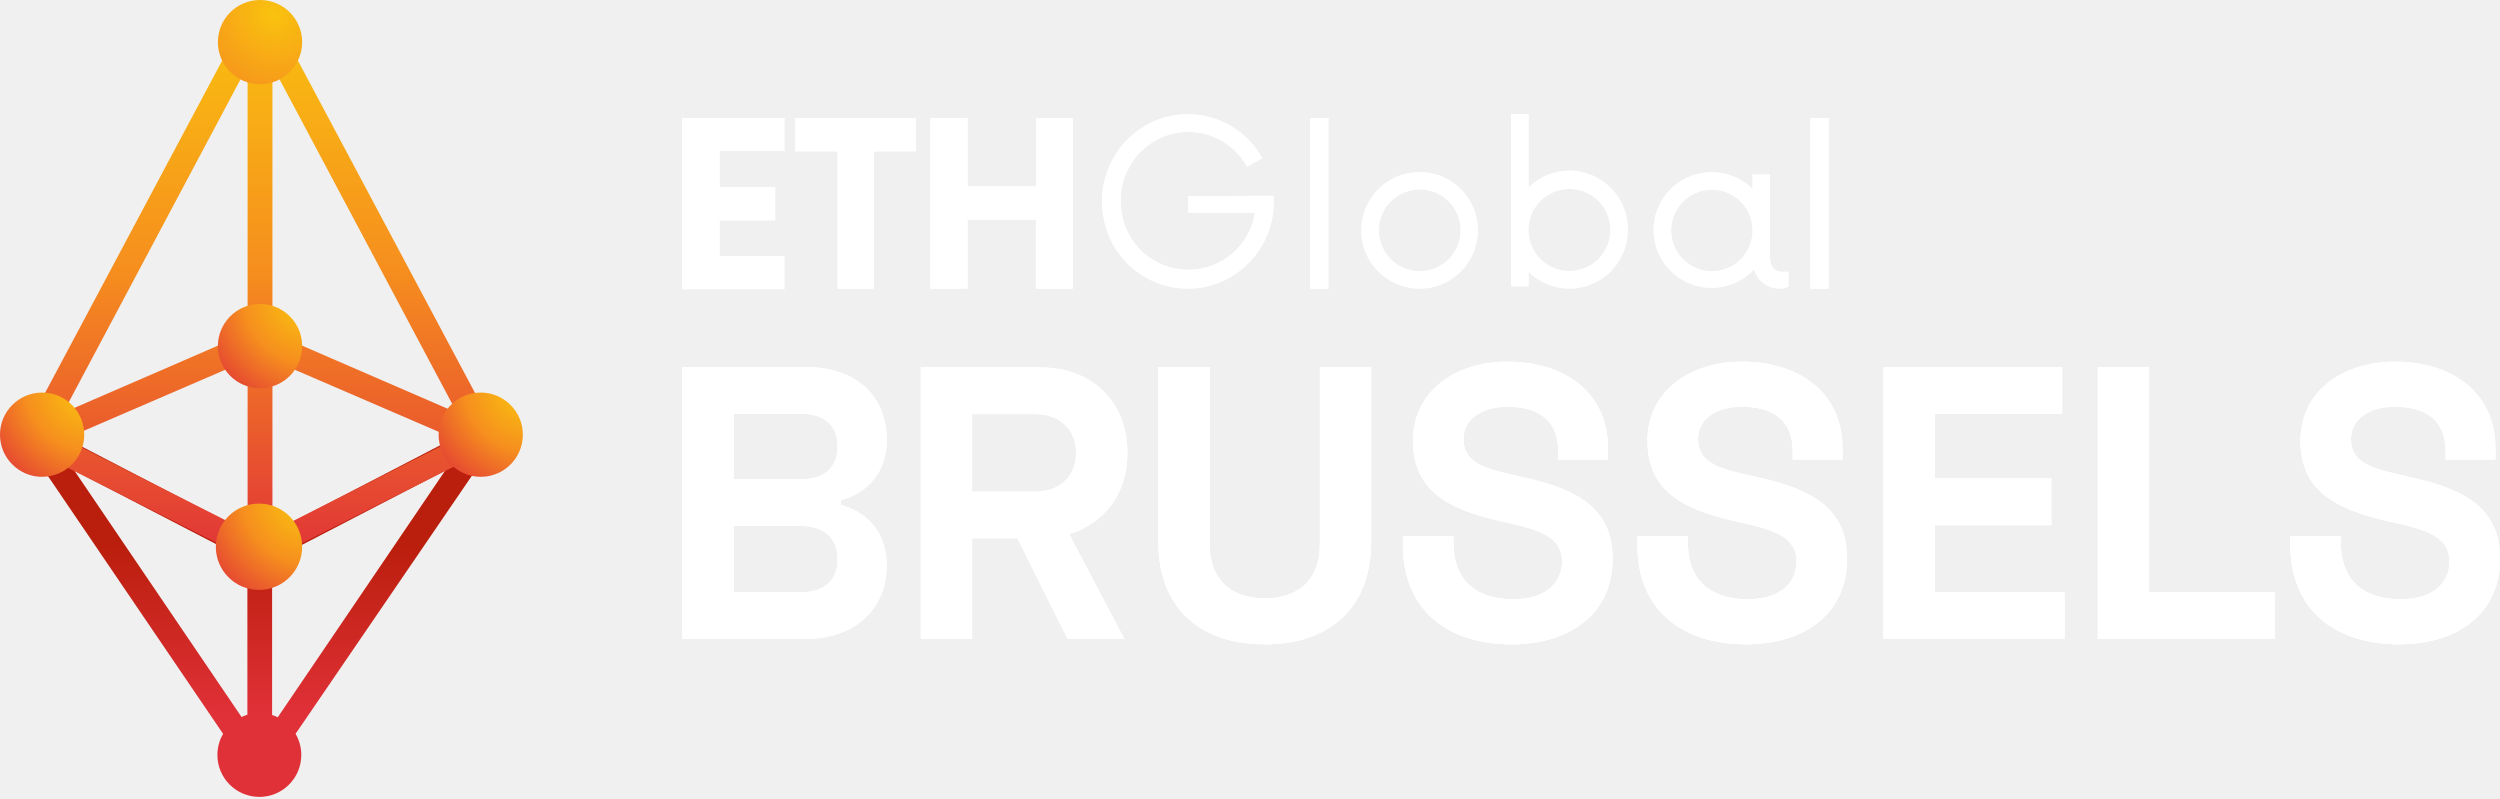
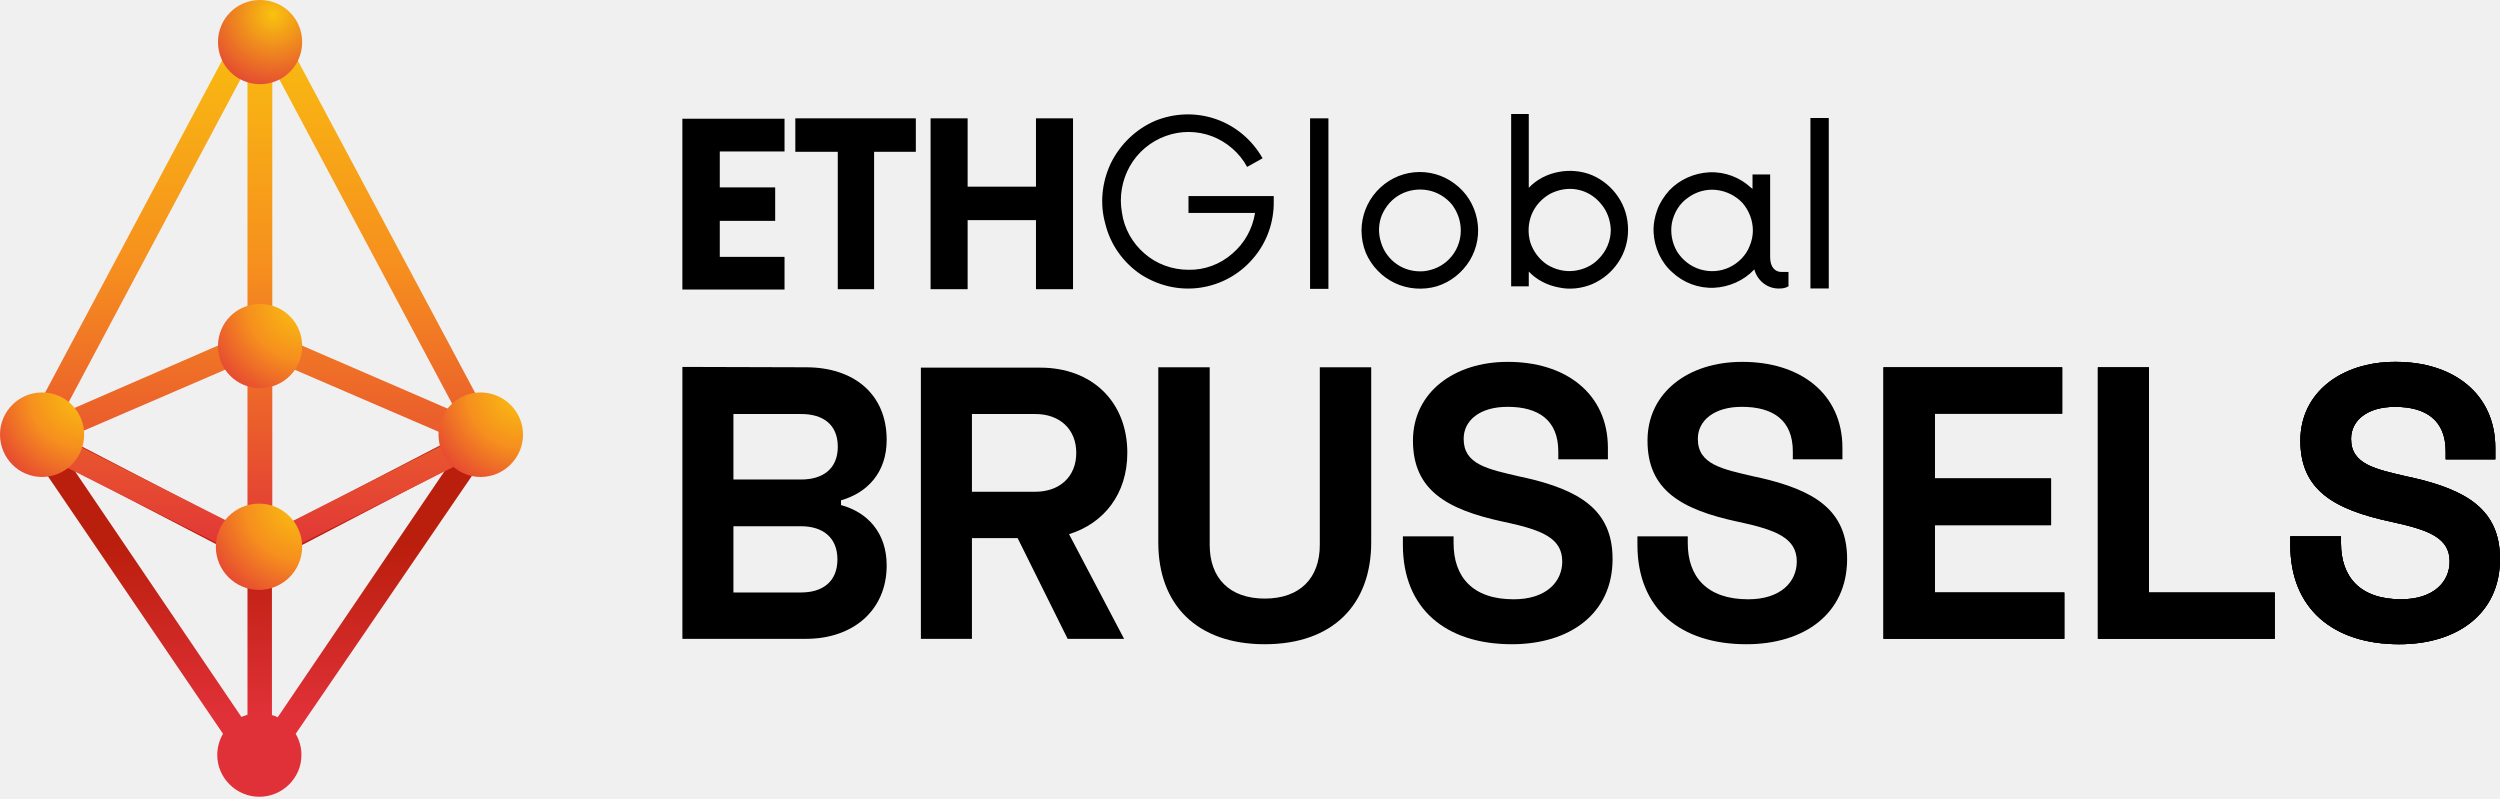
- <svg xmlns="http://www.w3.org/2000/svg" width="695" height="222" viewBox="0 0 695 222" fill="none">
-   <path fill-rule="evenodd" clip-rule="evenodd" d="M132.752 118.392L81.465 145.025C79.34 142.165 75.936 140.311 72.099 140.311C68.299 140.311 64.924 142.129 62.795 144.943L11.667 118.392C10.988 118.037 10.211 117.918 9.458 118.055C8.705 118.192 8.019 118.577 7.509 119.148C6.998 119.721 6.693 120.448 6.643 121.214C6.593 121.98 6.801 122.74 7.234 123.374L62.023 204.012C61.017 205.735 60.44 207.741 60.44 209.88C60.44 216.319 65.66 221.539 72.099 221.539C78.538 221.539 83.758 216.319 83.758 209.88C83.758 207.736 83.179 205.727 82.169 204.001L137.184 123.477C137.617 122.844 137.825 122.083 137.776 121.317C137.726 120.551 137.421 119.824 136.91 119.251C136.413 118.663 135.733 118.259 134.979 118.103C134.225 117.947 133.441 118.049 132.752 118.392ZM77.216 199.401L123.75 130.831L83.752 151.572C83.756 151.704 83.758 151.837 83.758 151.97C83.758 157.173 80.35 161.58 75.645 163.08V198.77C76.187 198.943 76.712 199.155 77.216 199.401ZM68.773 198.703V163.148C63.955 161.716 60.44 157.254 60.44 151.97C60.44 151.799 60.444 151.63 60.451 151.46L20.669 130.831L67.149 199.322C67.67 199.077 68.213 198.869 68.773 198.703Z" fill="url(#paint0_linear_401_497)" />
-   <path d="M6.713 122.338C6.696 122.51 6.696 122.683 6.713 122.855C6.713 122.855 6.713 122.855 6.713 123.028C6.796 123.18 6.901 123.319 7.023 123.442C7.109 123.651 7.238 123.839 7.403 123.994C7.562 124.172 7.748 124.324 7.955 124.443C8.073 124.557 8.2 124.66 8.335 124.753L70.734 156.194C71.183 156.422 71.68 156.54 72.183 156.54C72.687 156.54 73.183 156.422 73.633 156.194L136.032 124.753C136.411 124.583 136.742 124.322 136.998 123.994C137.233 123.743 137.42 123.45 137.55 123.131C137.534 123.075 137.534 123.015 137.55 122.959C137.567 122.787 137.567 122.613 137.55 122.441C137.567 122.211 137.567 121.981 137.55 121.751C137.57 121.556 137.57 121.359 137.55 121.164C137.502 120.928 137.433 120.697 137.343 120.474L137.861 120.129L75.324 2.786C75.191 2.548 75.029 2.327 74.841 2.13C74.517 1.774 74.123 1.49 73.683 1.295C73.243 1.101 72.768 1 72.287 1C71.806 1 71.33 1.101 70.89 1.295C70.451 1.49 70.056 1.774 69.733 2.13C69.545 2.327 69.382 2.548 69.25 2.786L6.713 120.129C6.713 120.129 6.713 120.129 6.713 120.336C6.628 120.549 6.559 120.768 6.506 120.992C6.489 121.198 6.489 121.406 6.506 121.613C6.555 121.86 6.624 122.102 6.713 122.338ZM68.835 147.739L18.033 122.027L68.835 100.111V147.739ZM75.738 100.111L126.541 122.027L75.738 147.739V100.111ZM75.738 92.519V18.351L127.024 114.745L75.738 92.519ZM68.835 92.519L17.55 114.745L68.835 18.351V92.519Z" fill="url(#paint1_linear_401_497)" />
-   <circle cx="133.644" cy="120.846" r="11.711" fill="url(#paint2_radial_401_497)" />
-   <circle cx="72.287" cy="11.711" r="11.711" fill="url(#paint3_radial_401_497)" />
-   <circle cx="72.287" cy="96.213" r="11.711" fill="url(#paint4_radial_401_497)" />
-   <circle cx="72" cy="152" r="12" fill="url(#paint5_radial_401_497)" />
-   <circle cx="11.711" cy="120.846" r="11.711" fill="url(#paint6_radial_401_497)" />
-   <path d="M497.192 75.563V79.61C496.48 80.013 495.677 80.226 494.859 80.228C493.235 80.272 491.643 79.767 490.34 78.794C489.038 77.821 488.102 76.438 487.683 74.868C484.764 77.994 480.728 79.839 476.454 80.001C472.181 80.163 468.016 78.629 464.87 75.733C463.317 74.302 462.062 72.578 461.178 70.661C460.293 68.743 459.797 66.67 459.716 64.56C459.636 62.45 459.973 60.345 460.709 58.365C461.445 56.386 462.565 54.572 464.004 53.027C466.923 49.901 470.959 48.056 475.233 47.894C479.506 47.731 483.671 49.266 486.818 52.162L487.216 52.549V48.518H492.057V71.517C492.057 74.389 493.602 75.563 495.246 75.563H497.192ZM487.244 64.055C487.242 61.24 486.194 58.527 484.303 56.442C482.411 54.357 479.812 53.05 477.011 52.776C474.21 52.501 471.406 53.278 469.146 54.955C466.885 56.632 465.329 59.09 464.78 61.851C464.231 64.612 464.729 67.478 466.176 69.892C467.623 72.307 469.916 74.097 472.609 74.914C475.303 75.732 478.204 75.518 480.749 74.316C483.294 73.113 485.301 71.007 486.379 68.407C486.951 67.027 487.245 65.548 487.244 64.055ZM503.294 32.809H508.359V80.228H503.294V32.809ZM452.538 63.856C452.545 67.076 451.603 70.226 449.828 72.913C448.053 75.6 445.525 77.704 442.561 78.96C439.608 80.205 436.351 80.541 433.206 79.925C430.061 79.309 427.171 77.769 424.906 75.502V79.594H420.056V31.713H424.906V52.178C427.171 49.911 430.061 48.371 433.206 47.754C436.35 47.138 439.607 47.473 442.561 48.717C445.53 49.977 448.061 52.086 449.836 54.779C451.611 57.472 452.551 60.63 452.538 63.856ZM447.704 63.856C447.686 61.218 446.755 58.668 445.07 56.64C443.384 54.611 441.048 53.228 438.459 52.727C435.869 52.227 433.186 52.638 430.866 53.892C428.545 55.146 426.731 57.165 425.731 59.605C424.731 62.046 424.607 64.757 425.38 67.279C426.154 69.801 427.777 71.977 429.973 73.437C432.17 74.897 434.804 75.551 437.429 75.288C440.053 75.025 442.505 73.862 444.369 71.995C446.508 69.826 447.706 66.902 447.704 63.856ZM378.446 64.055C378.441 60.034 379.932 56.154 382.63 53.171C385.327 50.188 389.037 48.315 393.038 47.916C397.04 47.517 401.047 48.621 404.28 51.013C407.513 53.404 409.74 56.913 410.529 60.856C411.319 64.799 410.613 68.895 408.549 72.347C406.486 75.799 403.212 78.359 399.365 79.531C395.518 80.703 391.373 80.402 387.736 78.687C384.099 76.971 381.229 73.964 379.686 70.251C378.87 68.287 378.449 66.182 378.446 64.055ZM406.078 64.055C406.084 61.422 405.177 58.868 403.512 56.828C401.846 54.789 399.525 53.39 396.943 52.871C394.362 52.351 391.68 52.743 389.355 53.979C387.03 55.215 385.205 57.219 384.192 59.65C383.179 62.08 383.041 64.787 383.8 67.308C384.559 69.83 386.168 72.01 388.355 73.477C390.541 74.945 393.169 75.609 395.79 75.356C398.411 75.103 400.863 73.949 402.729 72.091C404.864 69.96 406.068 67.071 406.078 64.055ZM354.088 54.433V55.838C354.164 61.686 352.113 67.362 348.318 71.811C344.522 76.26 339.24 79.18 333.454 80.027C327.669 80.803 321.8 79.43 316.96 76.168C312.12 72.906 308.646 67.981 307.196 62.327C305.668 56.667 306.233 50.646 308.786 45.368C311.34 40.091 315.71 35.912 321.096 33.597C326.47 31.351 332.483 31.166 337.984 33.079C343.484 34.992 348.086 38.867 350.907 43.963L346.69 46.355C344.554 42.454 341.095 39.445 336.936 37.867C332.778 36.29 328.193 36.249 324.007 37.751C319.799 39.313 316.273 42.303 314.043 46.198C311.813 50.093 311.021 54.648 311.805 59.067C312.472 63.498 314.704 67.544 318.097 70.471C321.49 73.398 325.819 75.013 330.3 75.024C334.78 75.035 339.117 73.442 342.524 70.531C345.932 67.621 348.184 63.587 348.873 59.159H330.334V54.526L354.088 54.433ZM364.237 32.809H369.302V80.228H364.237V32.809ZM298.269 32.809V80.228H287.997V61.075H268.987V80.228H258.655V32.809H268.957V51.807H288V32.809H298.269ZM254.612 42.077H242.952V80.228H232.849V42.077H221.111V32.809H254.612V42.077ZM200.042 41.983V51.963H215.49V61.228H200.042V71.196H218.067V80.382H189.646V32.809H218.073V41.979L200.042 41.983Z" fill="white" />
-   <path d="M224.147 102.055C237.207 102.055 246.488 109.393 246.488 122.344C246.488 131.409 241.092 137.02 233.754 139.072V140.365C241.092 142.417 246.488 148.028 246.488 157.202C246.488 169.721 237.099 177.6 224.147 177.6H189.722V102.047L224.147 102.055ZM203.968 133.243H222.738C228.78 133.243 232.881 130.223 232.881 124.073C232.881 117.923 228.78 115.006 222.738 115.006H203.96L203.968 133.243ZM203.968 164.648H222.738C228.78 164.648 232.881 161.626 232.881 155.478C232.881 149.33 228.78 146.196 222.738 146.196H203.96L203.968 164.648Z" fill="white" />
-   <path d="M297.21 148.461L312.536 177.599H296.788L282.865 149.647H270.239V177.599H255.993V102.162H289.232C303.478 102.162 313.407 111.551 313.407 125.904C313.399 137.345 306.922 145.546 297.21 148.461ZM270.231 136.699H287.821C294.621 136.699 299.154 132.489 299.154 125.906C299.154 119.324 294.621 115.114 287.821 115.114H270.231V136.699Z" fill="white" />
-   <path d="M336.279 102.055V151.481C336.279 160.651 341.783 166.374 351.602 166.374C361.422 166.374 366.928 160.655 366.928 151.481V102.055H381.174V150.835C381.174 168.102 370.489 179.108 351.602 179.108C332.716 179.108 322.033 168.094 322.033 150.835V102.055H336.279Z" fill="white" />
-   <path d="M447.004 124.5V127.738H433.191V125.473C433.191 116.839 427.687 113.062 419.053 113.062C411.498 113.062 406.857 116.849 406.857 122.018C406.857 129.141 413.549 130.437 422.606 132.486L423.579 132.704C439.118 136.156 448.298 141.66 448.298 155.365C448.298 170.583 436.427 179.108 420.345 179.108C401.892 179.108 390.021 169.18 390.021 151.48V149.106H404.051V151.049C404.051 160.331 409.339 166.599 420.778 166.599C429.948 166.599 434.268 161.74 434.268 156.129C434.268 149.55 428.656 147.387 418.719 145.231L417.748 145.013C402.099 141.561 392.819 136.164 392.819 122.459C392.819 108.969 404.366 100.551 419.044 100.551C435.243 100.543 447.004 109.392 447.004 124.5Z" fill="white" />
-   <path d="M512.191 124.5V127.738H498.376V125.473C498.376 116.839 492.872 113.062 484.238 113.062C476.685 113.062 472.044 116.849 472.044 122.018C472.044 129.141 478.734 130.437 487.792 132.486L488.763 132.704C504.312 136.156 513.482 141.66 513.482 155.365C513.482 170.583 501.611 179.108 485.532 179.108C467.076 179.108 455.205 169.18 455.205 151.48V149.106H469.235V151.049C469.235 160.331 474.524 166.599 485.962 166.599C495.132 166.599 499.452 161.74 499.452 156.129C499.452 149.55 493.841 147.387 483.903 145.231L482.932 145.013C467.284 141.561 458.002 136.164 458.002 122.459C458.002 108.969 469.55 100.551 484.226 100.551C500.429 100.543 512.191 109.392 512.191 124.5Z" fill="white" />
-   <path d="M573.271 102.055V115.012H537.873V133.035H570.249V145.993H537.873V164.662H573.919V177.619H523.627V102.067L573.271 102.055Z" fill="white" />
-   <path d="M597.444 102.055V164.65H632.409V177.607H583.198V102.055H597.444Z" fill="white" />
-   <path d="M693.708 124.5V127.738H679.894V125.473C679.894 116.839 674.39 113.062 665.756 113.062C658.203 113.062 653.562 116.849 653.562 122.018C653.562 129.141 660.252 130.437 669.31 132.486L670.281 132.704C685.83 136.156 695 141.66 695 155.365C695 170.583 683.129 179.108 667.05 179.108C648.594 179.108 636.723 169.18 636.723 151.48V149.106H650.753V151.049C650.753 160.331 656.042 166.599 667.48 166.599C676.65 166.599 680.972 161.74 680.972 156.129C680.972 149.55 675.359 147.387 665.423 145.231L664.45 145.013C648.804 141.561 639.532 136.164 639.532 122.459C639.532 108.969 651.08 100.551 665.756 100.551C681.945 100.543 693.708 109.392 693.708 124.5Z" fill="white" />
-   <path d="M497.192 75.563V79.61C496.48 80.013 495.677 80.226 494.859 80.228C493.235 80.272 491.643 79.767 490.34 78.794C489.038 77.821 488.102 76.438 487.683 74.868C484.764 77.994 480.728 79.839 476.454 80.001C472.181 80.163 468.016 78.629 464.87 75.733C463.317 74.302 462.062 72.578 461.178 70.661C460.293 68.743 459.797 66.67 459.716 64.56C459.636 62.45 459.973 60.345 460.709 58.365C461.445 56.386 462.565 54.572 464.004 53.027C466.923 49.901 470.959 48.056 475.233 47.894C479.506 47.731 483.671 49.266 486.818 52.162L487.216 52.549V48.518H492.057V71.517C492.057 74.389 493.602 75.563 495.246 75.563H497.192ZM487.244 64.055C487.242 61.24 486.194 58.527 484.303 56.442C482.411 54.357 479.812 53.05 477.011 52.776C474.21 52.501 471.406 53.278 469.146 54.955C466.885 56.632 465.329 59.09 464.78 61.851C464.231 64.612 464.729 67.478 466.176 69.892C467.623 72.307 469.916 74.097 472.609 74.914C475.303 75.732 478.204 75.518 480.749 74.316C483.294 73.113 485.301 71.007 486.379 68.407C486.951 67.027 487.245 65.548 487.244 64.055ZM503.294 32.809H508.359V80.228H503.294V32.809ZM452.538 63.856C452.545 67.076 451.603 70.226 449.828 72.913C448.053 75.6 445.525 77.704 442.561 78.96C439.608 80.205 436.351 80.541 433.206 79.925C430.061 79.309 427.171 77.769 424.906 75.502V79.594H420.056V31.713H424.906V52.178C427.171 49.911 430.061 48.371 433.206 47.754C436.35 47.138 439.607 47.473 442.561 48.717C445.53 49.977 448.061 52.086 449.836 54.779C451.611 57.472 452.551 60.63 452.538 63.856ZM447.704 63.856C447.686 61.218 446.755 58.668 445.07 56.64C443.384 54.611 441.048 53.228 438.459 52.727C435.869 52.227 433.186 52.638 430.866 53.892C428.545 55.146 426.731 57.165 425.731 59.605C424.731 62.046 424.607 64.757 425.38 67.279C426.154 69.801 427.777 71.977 429.973 73.437C432.17 74.897 434.804 75.551 437.429 75.288C440.053 75.025 442.505 73.862 444.369 71.995C446.508 69.826 447.706 66.902 447.704 63.856ZM378.446 64.055C378.441 60.034 379.932 56.154 382.63 53.171C385.327 50.188 389.037 48.315 393.038 47.916C397.04 47.517 401.047 48.621 404.28 51.013C407.513 53.404 409.74 56.913 410.529 60.856C411.319 64.799 410.613 68.895 408.549 72.347C406.486 75.799 403.212 78.359 399.365 79.531C395.518 80.703 391.373 80.402 387.736 78.687C384.099 76.971 381.229 73.964 379.686 70.251C378.87 68.287 378.449 66.182 378.446 64.055ZM406.078 64.055C406.084 61.422 405.177 58.868 403.512 56.828C401.846 54.789 399.525 53.39 396.943 52.871C394.362 52.351 391.68 52.743 389.355 53.979C387.03 55.215 385.205 57.219 384.192 59.65C383.179 62.08 383.041 64.787 383.8 67.308C384.559 69.83 386.168 72.01 388.355 73.477C390.541 74.945 393.169 75.609 395.79 75.356C398.411 75.103 400.863 73.949 402.729 72.091C404.864 69.96 406.068 67.071 406.078 64.055ZM354.088 54.433V55.838C354.164 61.686 352.113 67.362 348.318 71.811C344.522 76.26 339.24 79.18 333.454 80.027C327.669 80.803 321.8 79.43 316.96 76.168C312.12 72.906 308.646 67.981 307.196 62.327C305.668 56.667 306.233 50.646 308.786 45.368C311.34 40.091 315.71 35.912 321.096 33.597C326.47 31.351 332.483 31.166 337.984 33.079C343.484 34.992 348.086 38.867 350.907 43.963L346.69 46.355C344.554 42.454 341.095 39.445 336.936 37.867C332.778 36.29 328.193 36.249 324.007 37.751C319.799 39.313 316.273 42.303 314.043 46.198C311.813 50.093 311.021 54.648 311.805 59.067C312.472 63.498 314.704 67.544 318.097 70.471C321.49 73.398 325.819 75.013 330.3 75.024C334.78 75.035 339.117 73.442 342.524 70.531C345.932 67.621 348.184 63.587 348.873 59.159H330.334V54.526L354.088 54.433ZM364.237 32.809H369.302V80.228H364.237V32.809ZM298.269 32.809V80.228H287.997V61.075H268.987V80.228H258.655V32.809H268.957V51.807H288V32.809H298.269ZM254.612 42.077H242.952V80.228H232.849V42.077H221.111V32.809H254.612V42.077ZM200.042 41.983V51.963H215.49V61.228H200.042V71.196H218.067V80.382H189.646V32.809H218.073V41.979L200.042 41.983Z" fill="white" />
-   <path d="M224.147 102.055C237.207 102.055 246.488 109.393 246.488 122.344C246.488 131.409 241.092 137.02 233.754 139.072V140.365C241.092 142.417 246.488 148.028 246.488 157.202C246.488 169.721 237.099 177.6 224.147 177.6H189.722V102.047L224.147 102.055ZM203.968 133.243H222.738C228.78 133.243 232.881 130.223 232.881 124.073C232.881 117.923 228.78 115.006 222.738 115.006H203.96L203.968 133.243ZM203.968 164.648H222.738C228.78 164.648 232.881 161.626 232.881 155.478C232.881 149.33 228.78 146.196 222.738 146.196H203.96L203.968 164.648Z" fill="white" />
-   <path d="M297.21 148.461L312.536 177.599H296.788L282.865 149.647H270.239V177.599H255.993V102.162H289.232C303.478 102.162 313.407 111.551 313.407 125.904C313.399 137.345 306.922 145.546 297.21 148.461ZM270.231 136.699H287.821C294.621 136.699 299.154 132.489 299.154 125.906C299.154 119.324 294.621 115.114 287.821 115.114H270.231V136.699Z" fill="white" />
-   <path d="M336.279 102.055V151.481C336.279 160.651 341.783 166.374 351.602 166.374C361.422 166.374 366.928 160.655 366.928 151.481V102.055H381.174V150.835C381.174 168.102 370.489 179.108 351.602 179.108C332.716 179.108 322.033 168.094 322.033 150.835V102.055H336.279Z" fill="white" />
-   <path d="M447.004 124.5V127.738H433.191V125.473C433.191 116.839 427.687 113.062 419.053 113.062C411.498 113.062 406.857 116.849 406.857 122.018C406.857 129.141 413.549 130.437 422.606 132.486L423.579 132.704C439.118 136.156 448.298 141.66 448.298 155.365C448.298 170.583 436.427 179.108 420.345 179.108C401.892 179.108 390.021 169.18 390.021 151.48V149.106H404.051V151.049C404.051 160.331 409.339 166.599 420.778 166.599C429.948 166.599 434.268 161.74 434.268 156.129C434.268 149.55 428.656 147.387 418.719 145.231L417.748 145.013C402.099 141.561 392.819 136.164 392.819 122.459C392.819 108.969 404.366 100.551 419.044 100.551C435.243 100.543 447.004 109.392 447.004 124.5Z" fill="white" />
-   <path d="M512.191 124.5V127.738H498.376V125.473C498.376 116.839 492.872 113.062 484.238 113.062C476.685 113.062 472.044 116.849 472.044 122.018C472.044 129.141 478.734 130.437 487.792 132.486L488.763 132.704C504.312 136.156 513.482 141.66 513.482 155.365C513.482 170.583 501.611 179.108 485.532 179.108C467.076 179.108 455.205 169.18 455.205 151.48V149.106H469.235V151.049C469.235 160.331 474.524 166.599 485.962 166.599C495.132 166.599 499.452 161.74 499.452 156.129C499.452 149.55 493.841 147.387 483.903 145.231L482.932 145.013C467.284 141.561 458.002 136.164 458.002 122.459C458.002 108.969 469.55 100.551 484.226 100.551C500.429 100.543 512.191 109.392 512.191 124.5Z" fill="white" />
-   <path d="M573.271 102.055V115.012H537.873V133.035H570.249V145.993H537.873V164.662H573.919V177.619H523.627V102.067L573.271 102.055Z" fill="white" />
-   <path d="M597.444 102.055V164.65H632.409V177.607H583.198V102.055H597.444Z" fill="white" />
-   <path d="M693.708 124.5V127.738H679.894V125.473C679.894 116.839 674.39 113.062 665.756 113.062C658.203 113.062 653.562 116.849 653.562 122.018C653.562 129.141 660.252 130.437 669.31 132.486L670.281 132.704C685.83 136.156 695 141.66 695 155.365C695 170.583 683.129 179.108 667.05 179.108C648.594 179.108 636.723 169.18 636.723 151.48V149.106H650.753V151.049C650.753 160.331 656.042 166.599 667.48 166.599C676.65 166.599 680.972 161.74 680.972 156.129C680.972 149.55 675.359 147.387 665.423 145.231L664.45 145.013C648.804 141.561 639.532 136.164 639.532 122.459C639.532 108.969 651.08 100.551 665.756 100.551C681.945 100.543 693.708 109.392 693.708 124.5Z" fill="white" />
-   <path d="M224.147 102.055C237.207 102.055 246.488 109.393 246.488 122.344C246.488 131.409 241.092 137.02 233.754 139.072V140.365C241.092 142.417 246.488 148.028 246.488 157.202C246.488 169.721 237.099 177.6 224.147 177.6H189.722V102.047L224.147 102.055ZM203.968 133.243H222.738C228.78 133.243 232.881 130.223 232.881 124.073C232.881 117.923 228.78 115.006 222.738 115.006H203.96L203.968 133.243ZM203.968 164.648H222.738C228.78 164.648 232.881 161.626 232.881 155.478C232.881 149.33 228.78 146.196 222.738 146.196H203.96L203.968 164.648Z" fill="white" />
-   <path d="M297.21 148.461L312.536 177.599H296.788L282.865 149.647H270.239V177.599H255.993V102.162H289.232C303.478 102.162 313.407 111.551 313.407 125.904C313.399 137.345 306.922 145.546 297.21 148.461ZM270.231 136.699H287.821C294.621 136.699 299.154 132.489 299.154 125.906C299.154 119.324 294.621 115.114 287.821 115.114H270.231V136.699Z" fill="white" />
-   <path d="M336.279 102.055V151.481C336.279 160.651 341.783 166.374 351.602 166.374C361.422 166.374 366.928 160.655 366.928 151.481V102.055H381.174V150.835C381.174 168.102 370.489 179.108 351.602 179.108C332.716 179.108 322.033 168.094 322.033 150.835V102.055H336.279Z" fill="white" />
-   <path d="M447.004 124.5V127.738H433.191V125.473C433.191 116.839 427.687 113.062 419.053 113.062C411.498 113.062 406.857 116.849 406.857 122.018C406.857 129.141 413.549 130.437 422.606 132.486L423.579 132.704C439.118 136.156 448.298 141.66 448.298 155.365C448.298 170.583 436.427 179.108 420.345 179.108C401.892 179.108 390.021 169.18 390.021 151.48V149.106H404.051V151.049C404.051 160.331 409.339 166.599 420.778 166.599C429.948 166.599 434.268 161.74 434.268 156.129C434.268 149.55 428.656 147.387 418.719 145.231L417.748 145.013C402.099 141.561 392.819 136.164 392.819 122.459C392.819 108.969 404.366 100.551 419.044 100.551C435.243 100.543 447.004 109.392 447.004 124.5Z" fill="white" />
-   <path d="M512.191 124.5V127.738H498.376V125.473C498.376 116.839 492.872 113.062 484.238 113.062C476.685 113.062 472.044 116.849 472.044 122.018C472.044 129.141 478.734 130.437 487.792 132.486L488.763 132.704C504.312 136.156 513.482 141.66 513.482 155.365C513.482 170.583 501.611 179.108 485.532 179.108C467.076 179.108 455.205 169.18 455.205 151.48V149.106H469.235V151.049C469.235 160.331 474.524 166.599 485.962 166.599C495.132 166.599 499.452 161.74 499.452 156.129C499.452 149.55 493.841 147.387 483.903 145.231L482.932 145.013C467.284 141.561 458.002 136.164 458.002 122.459C458.002 108.969 469.55 100.551 484.226 100.551C500.429 100.543 512.191 109.392 512.191 124.5Z" fill="white" />
-   <path d="M573.271 102.055V115.012H537.873V133.035H570.249V145.993H537.873V164.662H573.919V177.619H523.627V102.067L573.271 102.055Z" fill="white" />
-   <path d="M597.444 102.055V164.65H632.409V177.607H583.198V102.055H597.444Z" fill="white" />
-   <path d="M693.708 124.5V127.738H679.894V125.473C679.894 116.839 674.39 113.062 665.756 113.062C658.203 113.062 653.562 116.849 653.562 122.018C653.562 129.141 660.252 130.437 669.31 132.486L670.281 132.704C685.83 136.156 695 141.66 695 155.365C695 170.583 683.129 179.108 667.05 179.108C648.594 179.108 636.723 169.18 636.723 151.48V149.106H650.753V151.049C650.753 160.331 656.042 166.599 667.48 166.599C676.65 166.599 680.972 161.74 680.972 156.129C680.972 149.55 675.359 147.387 665.423 145.231L664.45 145.013C648.804 141.561 639.532 136.164 639.532 122.459C639.532 108.969 651.08 100.551 665.756 100.551C681.945 100.543 693.708 109.392 693.708 124.5Z" fill="white" />
+ <svg xmlns="http://www.w3.org/2000/svg" version="1.2" viewBox="0 0 695 222" width="695" height="222">
  <defs>
-     <linearGradient id="paint0_linear_401_497" x1="72" y1="199" x2="72" y2="151" gradientUnits="userSpaceOnUse">
-       <stop stop-color="#E03138" />
-       <stop offset="1" stop-color="#BA1E0C" />
+     <linearGradient id="g1" x2="1" gradientUnits="userSpaceOnUse" gradientTransform="matrix(0,-48,60.799,0,72,199)">
+       <stop offset="0" stop-color="#e03138" />
+       <stop offset="1" stop-color="#ba1e0c" />
    </linearGradient>
-     <linearGradient id="paint1_linear_401_497" x1="53" y1="1" x2="53" y2="157" gradientUnits="userSpaceOnUse">
-       <stop stop-color="#F9C30E" />
-       <stop offset="0.469" stop-color="#F68F1E" />
-       <stop offset="1" stop-color="#E03138" />
+     <linearGradient id="g2" x2="1" gradientUnits="userSpaceOnUse" gradientTransform="matrix(0,156,-131.756,0,53,1)">
+       <stop offset="0" stop-color="#f9c30e" />
+       <stop offset=".469" stop-color="#f68f1e" />
+       <stop offset="1" stop-color="#e03138" />
    </linearGradient>
-     <radialGradient id="paint2_radial_401_497" cx="0" cy="0" r="1" gradientUnits="userSpaceOnUse" gradientTransform="translate(145.355 109.135) rotate(135) scale(33.1229 36.5678)">
-       <stop stop-color="#F9C30E" />
-       <stop offset="0.469" stop-color="#F68F1E" />
-       <stop offset="1" stop-color="#E03138" />
+     <radialGradient id="g3" cx="0" cy="0" r="1" gradientUnits="userSpaceOnUse" gradientTransform="matrix(-23.421,23.421,-23.421,-23.421,145.355,109.135)">
+       <stop offset="0" stop-color="#f9c30e" />
+       <stop offset=".469" stop-color="#f68f1e" />
+       <stop offset="1" stop-color="#e03138" />
    </radialGradient>
-     <radialGradient id="paint3_radial_401_497" cx="0" cy="0" r="1" gradientUnits="userSpaceOnUse" gradientTransform="translate(75.9999 4) rotate(128.455) scale(24.8009 27.3803)">
-       <stop stop-color="#F9C30E" />
-       <stop offset="1" stop-color="#F68F1E" />
-       <stop offset="1" stop-color="#E03138" />
+     <radialGradient id="g4" cx="0" cy="0" r="1" gradientUnits="userSpaceOnUse" gradientTransform="matrix(-15.424,19.422,-19.422,-15.424,76,4)">
+       <stop offset="0" stop-color="#f9c30e" />
+       <stop offset="1" stop-color="#e03138" />
    </radialGradient>
-     <radialGradient id="paint4_radial_401_497" cx="0" cy="0" r="1" gradientUnits="userSpaceOnUse" gradientTransform="translate(83.9975 84.502) rotate(135) scale(33.1229 36.5678)">
-       <stop stop-color="#F9C30E" />
-       <stop offset="0.469" stop-color="#F68F1E" />
-       <stop offset="1" stop-color="#E03138" />
+     <radialGradient id="g5" cx="0" cy="0" r="1" gradientUnits="userSpaceOnUse" gradientTransform="matrix(-23.421,23.421,-23.421,-23.421,83.998,84.502)">
+       <stop offset="0" stop-color="#f9c30e" />
+       <stop offset=".469" stop-color="#f68f1e" />
+       <stop offset="1" stop-color="#e03138" />
    </radialGradient>
-     <radialGradient id="paint5_radial_401_497" cx="0" cy="0" r="1" gradientUnits="userSpaceOnUse" gradientTransform="translate(83.9999 140) rotate(135) scale(33.941 37.471)">
-       <stop stop-color="#F9C30E" />
-       <stop offset="0.469" stop-color="#F68F1E" />
-       <stop offset="1" stop-color="#E03138" />
+     <radialGradient id="g6" cx="0" cy="0" r="1" gradientUnits="userSpaceOnUse" gradientTransform="matrix(-24,24,-24,-24,84,140)">
+       <stop offset="0" stop-color="#f9c30e" />
+       <stop offset=".469" stop-color="#f68f1e" />
+       <stop offset="1" stop-color="#e03138" />
    </radialGradient>
-     <radialGradient id="paint6_radial_401_497" cx="0" cy="0" r="1" gradientUnits="userSpaceOnUse" gradientTransform="translate(23.4214 109.135) rotate(135) scale(33.1229 36.5678)">
-       <stop stop-color="#F9C30E" />
-       <stop offset="0.469" stop-color="#F68F1E" />
-       <stop offset="1" stop-color="#E03138" />
+     <radialGradient id="g7" cx="0" cy="0" r="1" gradientUnits="userSpaceOnUse" gradientTransform="matrix(-23.421,23.421,-23.421,-23.421,23.421,109.135)">
+       <stop offset="0" stop-color="#f9c30e" />
+       <stop offset=".469" stop-color="#f68f1e" />
+       <stop offset="1" stop-color="#e03138" />
    </radialGradient>
  </defs>
+   <style>
+ 		.s0 { fill: url(#g1) } 
+ 		.s1 { fill: url(#g2) } 
+ 		.s2 { fill: url(#g3) } 
+ 		.s3 { fill: url(#g4) } 
+ 		.s4 { fill: url(#g5) } 
+ 		.s5 { fill: url(#g6) } 
+ 		.s6 { fill: url(#g7) } 
+ 		.s7 { fill: #ffffff } 
+ 		.s8 { fill: #000000 } 
+ 	</style>
+   <path fill-rule="evenodd" class="s0" d="m135 118.1c0.7 0.2 1.4 0.6 1.9 1.2 0.5 0.5 0.8 1.3 0.9 2 0 0.8-0.2 1.5-0.6 2.2l-55 80.5c1 1.7 1.6 3.7 1.6 5.9 0 6.4-5.3 11.6-11.7 11.6-6.4 0-11.7-5.2-11.7-11.6 0-2.2 0.6-4.2 1.6-5.9l-54.8-80.6c-0.4-0.7-0.6-1.4-0.6-2.2 0.1-0.8 0.4-1.5 0.9-2.1 0.5-0.5 1.2-0.9 2-1 0.7-0.2 1.5-0.1 2.2 0.3l51.1 26.5c2.1-2.8 5.5-4.6 9.3-4.6 3.8 0 7.2 1.9 9.4 4.7l51.3-26.6c0.6-0.4 1.4-0.5 2.2-0.3zm-57.8 81.3l46.5-68.6-39.9 20.8q0 0.2 0 0.4c0 5.2-3.4 9.6-8.2 11.1v35.7q0.9 0.2 1.6 0.6zm-8.4-0.7v-35.6c-4.8-1.4-8.4-5.8-8.4-11.1q0-0.3 0.1-0.5l-39.8-20.7 46.4 68.5q0.8-0.3 1.7-0.6z" />
+   <path class="s1" d="m6.7 122.3q0 0.3 0 0.6c0 0 0 0 0 0.1q0.1 0.3 0.3 0.4 0.2 0.4 0.4 0.6 0.2 0.3 0.6 0.4 0.1 0.2 0.3 0.4l62.4 31.4q0.7 0.3 1.5 0.3 0.7 0 1.4-0.3l62.4-31.4q0.6-0.3 1-0.8 0.4-0.4 0.6-0.9-0.1-0.1 0-0.1 0-0.3 0-0.6 0-0.3 0-0.6 0-0.3 0-0.6-0.1-0.4-0.3-0.7l0.6-0.4-62.6-117.3q-0.2-0.4-0.5-0.7-0.5-0.5-1.1-0.8-0.7-0.3-1.4-0.3-0.7 0-1.4 0.3-0.7 0.3-1.2 0.8-0.3 0.3-0.5 0.7l-62.5 117.3c0 0 0 0 0 0.2q-0.1 0.4-0.2 0.7 0 0.3 0 0.6 0.1 0.4 0.2 0.7zm62.1 25.4l-50.8-25.7 50.8-21.9zm6.9-47.6l50.8 21.9-50.8 25.7zm0-7.6v-74.1l51.3 96.3zm-6.9 0l-51.3 22.3 51.3-96.4z" />
+   <path fill-rule="evenodd" class="s2" d="m133.6 132.6c-6.4 0-11.7-5.3-11.7-11.8 0-6.4 5.3-11.7 11.7-11.7 6.5 0 11.8 5.3 11.8 11.7 0 6.5-5.3 11.8-11.8 11.8z" />
+   <path fill-rule="evenodd" class="s3" d="m72.3 23.4c-6.5 0-11.7-5.2-11.7-11.7 0-6.5 5.2-11.7 11.7-11.7 6.5 0 11.7 5.2 11.7 11.7 0 6.5-5.2 11.7-11.7 11.7z" />
+   <path fill-rule="evenodd" class="s4" d="m72.3 107.9c-6.5 0-11.7-5.2-11.7-11.7 0-6.5 5.2-11.7 11.7-11.7 6.5 0 11.7 5.2 11.7 11.7 0 6.5-5.2 11.7-11.7 11.7z" />
+   <path fill-rule="evenodd" class="s5" d="m72 164c-6.6 0-12-5.4-12-12 0-6.6 5.4-12 12-12 6.6 0 12 5.4 12 12 0 6.6-5.4 12-12 12z" />
+   <path fill-rule="evenodd" class="s6" d="m11.7 132.6c-6.5 0-11.7-5.3-11.7-11.8 0-6.4 5.2-11.7 11.7-11.7 6.5 0 11.7 5.3 11.7 11.7 0 6.5-5.2 11.8-11.7 11.8z" />
+   <path class="s7" d="m224.1 102.1c13.1 0 22.4 7.3 22.4 20.2 0 9.1-5.4 14.7-12.7 16.8v1.3c7.3 2 12.7 7.6 12.7 16.8 0 12.5-9.4 20.4-22.4 20.4h-34.4v-75.6zm-20.2 31.2h18.8c6.1 0 10.2-3 10.2-9.1 0-6.2-4.1-9.1-10.2-9.1h-18.8zm0 31.4h18.8c6 0 10.1-3 10.1-9.2 0-6.1-4.1-9.2-10.1-9.2h-18.8z" />
+   <path class="s7" d="m297.2 148.5l15.3 29.1h-15.7l-13.9-28h-12.7v28h-14.2v-75.4h33.2c14.3 0 24.2 9.4 24.2 23.7 0 11.4-6.5 19.6-16.2 22.6zm-27-11.8h17.6c6.8 0 11.4-4.2 11.4-10.8 0-6.6-4.6-10.8-11.4-10.8h-17.6z" />
+   <path class="s7" d="m336.3 102.1v49.4c0 9.2 5.5 14.9 15.3 14.9 9.8 0 15.3-5.7 15.3-14.9v-49.4h14.3v48.7c0 17.3-10.7 28.3-29.6 28.3-18.9 0-29.6-11-29.6-28.3v-48.7z" />
+   <path class="s7" d="m447 124.5v3.2h-13.8v-2.2c0-8.7-5.5-12.4-14.1-12.4-7.6 0-12.2 3.7-12.2 8.9 0 7.1 6.6 8.4 15.7 10.5l1 0.2c15.5 3.5 24.7 9 24.7 22.7 0 15.2-11.9 23.7-28 23.7-18.4 0-30.3-9.9-30.3-27.6v-2.4h14.1v1.9c0 9.3 5.2 15.6 16.7 15.6 9.1 0 13.5-4.9 13.5-10.5 0-6.5-5.6-8.7-15.6-10.9l-1-0.2c-15.6-3.4-24.9-8.8-24.9-22.5 0-13.5 11.6-21.9 26.2-21.9 16.2-0.1 28 8.8 28 23.9z" />
+   <path class="s7" d="m512.2 124.5v3.2h-13.8v-2.2c0-8.7-5.5-12.4-14.2-12.4-7.5 0-12.2 3.7-12.2 8.9 0 7.1 6.7 8.4 15.8 10.5l1 0.2c15.5 3.5 24.7 9 24.7 22.7 0 15.2-11.9 23.7-28 23.7-18.4 0-30.3-9.9-30.3-27.6v-2.4h14v1.9c0 9.3 5.3 15.6 16.8 15.6 9.1 0 13.5-4.9 13.5-10.5 0-6.5-5.7-8.7-15.6-10.9l-1-0.2c-15.6-3.4-24.9-8.8-24.9-22.5 0-13.5 11.5-21.9 26.2-21.9 16.2-0.1 28 8.8 28 23.9z" />
+   <path class="s8" d="m573.3 102.1v12.9h-35.4v18h32.3v13h-32.3v18.7h36v12.9h-50.3v-75.5z" />
+   <path class="s7" d="m597.4 102.1v62.6h35v12.9h-49.2v-75.5z" />
+   <path class="s8" d="m693.7 124.5v3.2h-13.8v-2.2c0-8.7-5.5-12.4-14.1-12.4-7.6 0-12.2 3.7-12.2 8.9 0 7.1 6.7 8.4 15.7 10.5l1 0.2c15.5 3.5 24.7 9 24.7 22.7 0 15.2-11.9 23.7-28 23.7-18.4 0-30.3-9.9-30.3-27.6v-2.4h14.1v1.9c0 9.3 5.2 15.6 16.7 15.6 9.1 0 13.5-4.9 13.5-10.5 0-6.5-5.6-8.7-15.6-10.9l-0.9-0.2c-15.7-3.4-25-8.8-25-22.5 0-13.5 11.6-21.9 26.3-21.9 16.1-0.1 27.9 8.8 27.9 23.9z" />
+   <path class="s8" d="m497.2 75.6v4c-0.7 0.4-1.5 0.6-2.3 0.6-1.7 0.1-3.3-0.4-4.6-1.4-1.3-1-2.2-2.4-2.6-3.9-2.9 3.1-7 4.9-11.2 5.1-4.3 0.2-8.5-1.4-11.6-4.3-1.6-1.4-2.8-3.1-3.7-5-0.9-2-1.4-4-1.5-6.1-0.1-2.2 0.3-4.3 1-6.2 0.7-2 1.9-3.8 3.3-5.4 2.9-3.1 7-4.9 11.2-5.1 4.3-0.2 8.5 1.4 11.6 4.3l0.4 0.3v-4h4.9v23c0 2.9 1.5 4.1 3.1 4.1zm-9.9-11.5c0-2.9-1.1-5.6-2.9-7.7-1.9-2-4.5-3.3-7.3-3.6-2.8-0.3-5.6 0.5-7.9 2.2-2.3 1.6-3.8 4.1-4.4 6.9-0.5 2.7 0 5.6 1.4 8 1.5 2.4 3.8 4.2 6.5 5 2.7 0.8 5.6 0.6 8.1-0.6 2.5-1.2 4.6-3.3 5.6-5.9 0.6-1.4 0.9-2.9 0.9-4.3zm16-31.3h5.1v47.4h-5.1zm-50.7 31.1c0 3.2-0.9 6.3-2.7 9-1.8 2.7-4.3 4.8-7.3 6.1-2.9 1.2-6.2 1.6-9.3 0.9-3.2-0.6-6.1-2.1-8.3-4.4v4.1h-4.9v-47.9h4.9v20.5c2.2-2.3 5.1-3.8 8.3-4.4 3.1-0.6 6.4-0.3 9.3 0.9 3 1.3 5.5 3.4 7.3 6.1 1.8 2.7 2.7 5.8 2.7 9.1zm-4.8 0c-0.1-2.7-1-5.2-2.7-7.2-1.7-2.1-4-3.5-6.6-4-2.6-0.5-5.3 0-7.6 1.2-2.3 1.3-4.1 3.3-5.1 5.7-1 2.5-1.1 5.2-0.4 7.7 0.8 2.5 2.4 4.7 4.6 6.2 2.2 1.4 4.9 2.1 7.5 1.8 2.6-0.3 5.1-1.4 6.9-3.3 2.2-2.2 3.4-5.1 3.4-8.1zm-69.3 0.2c0-4 1.5-7.9 4.2-10.9 2.7-3 6.4-4.9 10.4-5.3 4-0.4 8 0.7 11.2 3.1 3.3 2.4 5.5 5.9 6.3 9.9 0.8 3.9 0.1 8-2 11.5-2.1 3.4-5.3 6-9.2 7.2-3.8 1.1-8 0.8-11.6-0.9-3.6-1.7-6.5-4.7-8.1-8.4-0.8-2-1.2-4.1-1.2-6.2zm27.6 0c0-2.7-0.9-5.2-2.5-7.3-1.7-2-4-3.4-6.6-3.9-2.6-0.5-5.3-0.1-7.6 1.1-2.3 1.2-4.1 3.2-5.2 5.7-1 2.4-1.1 5.1-0.3 7.6 0.7 2.5 2.3 4.7 4.5 6.2 2.2 1.5 4.8 2.1 7.4 1.9 2.7-0.3 5.1-1.4 7-3.3 2.1-2.1 3.3-5 3.3-8zm-52-9.6v1.4c0.1 5.8-1.9 11.5-5.7 15.9-3.8 4.5-9.1 7.4-14.9 8.2-5.8 0.8-11.6-0.6-16.5-3.8-4.8-3.3-8.3-8.2-9.7-13.9-1.6-5.6-1-11.6 1.5-16.9 2.6-5.3 7-9.5 12.3-11.8 5.4-2.2 11.4-2.4 16.9-0.5 5.5 1.9 10.1 5.8 13 10.9l-4.3 2.4c-2.1-3.9-5.6-6.9-9.7-8.5-4.2-1.6-8.8-1.6-12.9-0.1-4.2 1.5-7.8 4.5-10 8.4-2.2 3.9-3 8.5-2.2 12.9 0.6 4.4 2.9 8.5 6.3 11.4 3.3 2.9 7.7 4.5 12.2 4.5 4.4 0.1 8.8-1.5 12.2-4.5 3.4-2.9 5.6-6.9 6.3-11.3h-18.5v-4.7zm10.1-21.6h5.1v47.4h-5.1zm-65.9 0v47.5h-10.3v-19.2h-19v19.2h-10.3v-47.5h10.3v19h19v-19zm-43.7 9.3h-11.6v38.2h-10.1v-38.2h-11.8v-9.3h33.5zm-54.5-0.1v10h15.4v9.3h-15.4v10h18v9.1h-28.4v-47.5h28.4v9.1z" />
+   <path class="s7" d="m224.1 102.1c13.1 0 22.4 7.3 22.4 20.2 0 9.1-5.4 14.7-12.7 16.8v1.3c7.3 2 12.7 7.6 12.7 16.8 0 12.5-9.4 20.4-22.4 20.4h-34.4v-75.6zm-20.2 31.2h18.8c6.1 0 10.2-3 10.2-9.1 0-6.2-4.1-9.1-10.2-9.1h-18.8zm0 31.4h18.8c6 0 10.1-3 10.1-9.2 0-6.1-4.1-9.2-10.1-9.2h-18.8z" />
+   <path class="s7" d="m297.2 148.5l15.3 29.1h-15.7l-13.9-28h-12.7v28h-14.2v-75.4h33.2c14.3 0 24.2 9.4 24.2 23.7 0 11.4-6.5 19.6-16.2 22.6zm-27-11.8h17.6c6.8 0 11.4-4.2 11.4-10.8 0-6.6-4.6-10.8-11.4-10.8h-17.6z" />
+   <path class="s7" d="m336.3 102.1v49.4c0 9.2 5.5 14.9 15.3 14.9 9.8 0 15.3-5.7 15.3-14.9v-49.4h14.3v48.7c0 17.3-10.7 28.3-29.6 28.3-18.9 0-29.6-11-29.6-28.3v-48.7z" />
+   <path class="s7" d="m447 124.5v3.2h-13.8v-2.2c0-8.7-5.5-12.4-14.1-12.4-7.6 0-12.2 3.7-12.2 8.9 0 7.1 6.6 8.4 15.7 10.5l1 0.2c15.5 3.5 24.7 9 24.7 22.7 0 15.2-11.9 23.7-28 23.7-18.4 0-30.3-9.9-30.3-27.6v-2.4h14.1v1.9c0 9.3 5.2 15.6 16.7 15.6 9.1 0 13.5-4.9 13.5-10.5 0-6.5-5.6-8.7-15.6-10.9l-1-0.2c-15.6-3.4-24.9-8.8-24.9-22.5 0-13.5 11.6-21.9 26.2-21.9 16.2-0.1 28 8.8 28 23.9z" />
+   <path class="s7" d="m512.2 124.5v3.2h-13.8v-2.2c0-8.7-5.5-12.4-14.2-12.4-7.5 0-12.2 3.7-12.2 8.9 0 7.1 6.7 8.4 15.8 10.5l1 0.2c15.5 3.5 24.7 9 24.7 22.7 0 15.2-11.9 23.7-28 23.7-18.4 0-30.3-9.9-30.3-27.6v-2.4h14v1.9c0 9.3 5.3 15.6 16.8 15.6 9.1 0 13.5-4.9 13.5-10.5 0-6.5-5.7-8.7-15.6-10.9l-1-0.2c-15.6-3.4-24.9-8.8-24.9-22.5 0-13.5 11.5-21.9 26.2-21.9 16.2-0.1 28 8.8 28 23.9z" />
+   <path class="s8" d="m597.4 102.1v62.6h35v12.9h-49.2v-75.5z" />
+   <path class="s8" d="m693.7 124.5v3.2h-13.8v-2.2c0-8.7-5.5-12.4-14.1-12.4-7.6 0-12.2 3.7-12.2 8.9 0 7.1 6.7 8.4 15.7 10.5l1 0.2c15.5 3.5 24.7 9 24.7 22.7 0 15.2-11.9 23.7-28 23.7-18.4 0-30.3-9.9-30.3-27.6v-2.4h14.1v1.9c0 9.3 5.2 15.6 16.7 15.6 9.1 0 13.5-4.9 13.5-10.5 0-6.5-5.6-8.7-15.6-10.9l-0.9-0.2c-15.7-3.4-25-8.8-25-22.5 0-13.5 11.6-21.9 26.3-21.9 16.1-0.1 27.9 8.8 27.9 23.9z" />
+   <path class="s8" d="m224.1 102.1c13.1 0 22.4 7.3 22.4 20.2 0 9.1-5.4 14.7-12.7 16.8v1.3c7.3 2 12.7 7.6 12.7 16.8 0 12.5-9.4 20.4-22.4 20.4h-34.4v-75.6zm-20.2 31.2h18.8c6.1 0 10.2-3 10.2-9.1 0-6.2-4.1-9.1-10.2-9.1h-18.8zm0 31.4h18.8c6 0 10.1-3 10.1-9.2 0-6.1-4.1-9.2-10.1-9.2h-18.8z" />
+   <path class="s8" d="m297.2 148.5l15.3 29.1h-15.7l-13.9-28h-12.7v28h-14.2v-75.4h33.2c14.3 0 24.2 9.4 24.2 23.7 0 11.4-6.5 19.6-16.2 22.6zm-27-11.8h17.6c6.8 0 11.4-4.2 11.4-10.8 0-6.6-4.6-10.8-11.4-10.8h-17.6z" />
+   <path class="s8" d="m336.3 102.1v49.4c0 9.2 5.5 14.9 15.3 14.9 9.8 0 15.3-5.7 15.3-14.9v-49.4h14.3v48.7c0 17.3-10.7 28.3-29.6 28.3-18.9 0-29.6-11-29.6-28.3v-48.7z" />
+   <path class="s8" d="m447 124.5v3.2h-13.8v-2.2c0-8.7-5.5-12.4-14.1-12.4-7.6 0-12.2 3.7-12.2 8.9 0 7.1 6.6 8.4 15.7 10.5l1 0.2c15.5 3.5 24.7 9 24.7 22.7 0 15.2-11.9 23.7-28 23.7-18.4 0-30.3-9.9-30.3-27.6v-2.4h14.1v1.9c0 9.3 5.2 15.6 16.7 15.6 9.1 0 13.5-4.9 13.5-10.5 0-6.5-5.6-8.7-15.6-10.9l-1-0.2c-15.6-3.4-24.9-8.8-24.9-22.5 0-13.5 11.6-21.9 26.2-21.9 16.2-0.1 28 8.8 28 23.9z" />
+   <path class="s8" d="m512.2 124.5v3.2h-13.8v-2.2c0-8.7-5.5-12.4-14.2-12.4-7.5 0-12.2 3.7-12.2 8.9 0 7.1 6.7 8.4 15.8 10.5l1 0.2c15.5 3.5 24.7 9 24.7 22.7 0 15.2-11.9 23.7-28 23.7-18.4 0-30.3-9.9-30.3-27.6v-2.4h14v1.9c0 9.3 5.3 15.6 16.8 15.6 9.1 0 13.5-4.9 13.5-10.5 0-6.5-5.7-8.7-15.6-10.9l-1-0.2c-15.6-3.4-24.9-8.8-24.9-22.5 0-13.5 11.5-21.9 26.2-21.9 16.2-0.1 28 8.8 28 23.9z" />
+   <path class="s8" d="m573.3 102.1v12.9h-35.4v18h32.3v13h-32.3v18.7h36v12.9h-50.3v-75.5z" />
+   <path class="s8" d="m597.4 102.1v62.6h35v12.9h-49.2v-75.5z" />
+   <path class="s8" d="m693.7 124.5v3.2h-13.8v-2.2c0-8.7-5.5-12.4-14.1-12.4-7.6 0-12.2 3.7-12.2 8.9 0 7.1 6.7 8.4 15.7 10.5l1 0.2c15.5 3.5 24.7 9 24.7 22.7 0 15.2-11.9 23.7-28 23.7-18.4 0-30.3-9.9-30.3-27.6v-2.4h14.1v1.9c0 9.3 5.2 15.6 16.7 15.6 9.1 0 13.5-4.9 13.5-10.5 0-6.5-5.6-8.7-15.6-10.9l-0.9-0.2c-15.7-3.4-25-8.8-25-22.5 0-13.5 11.6-21.9 26.3-21.9 16.1-0.1 27.9 8.8 27.9 23.9z" />
</svg>
